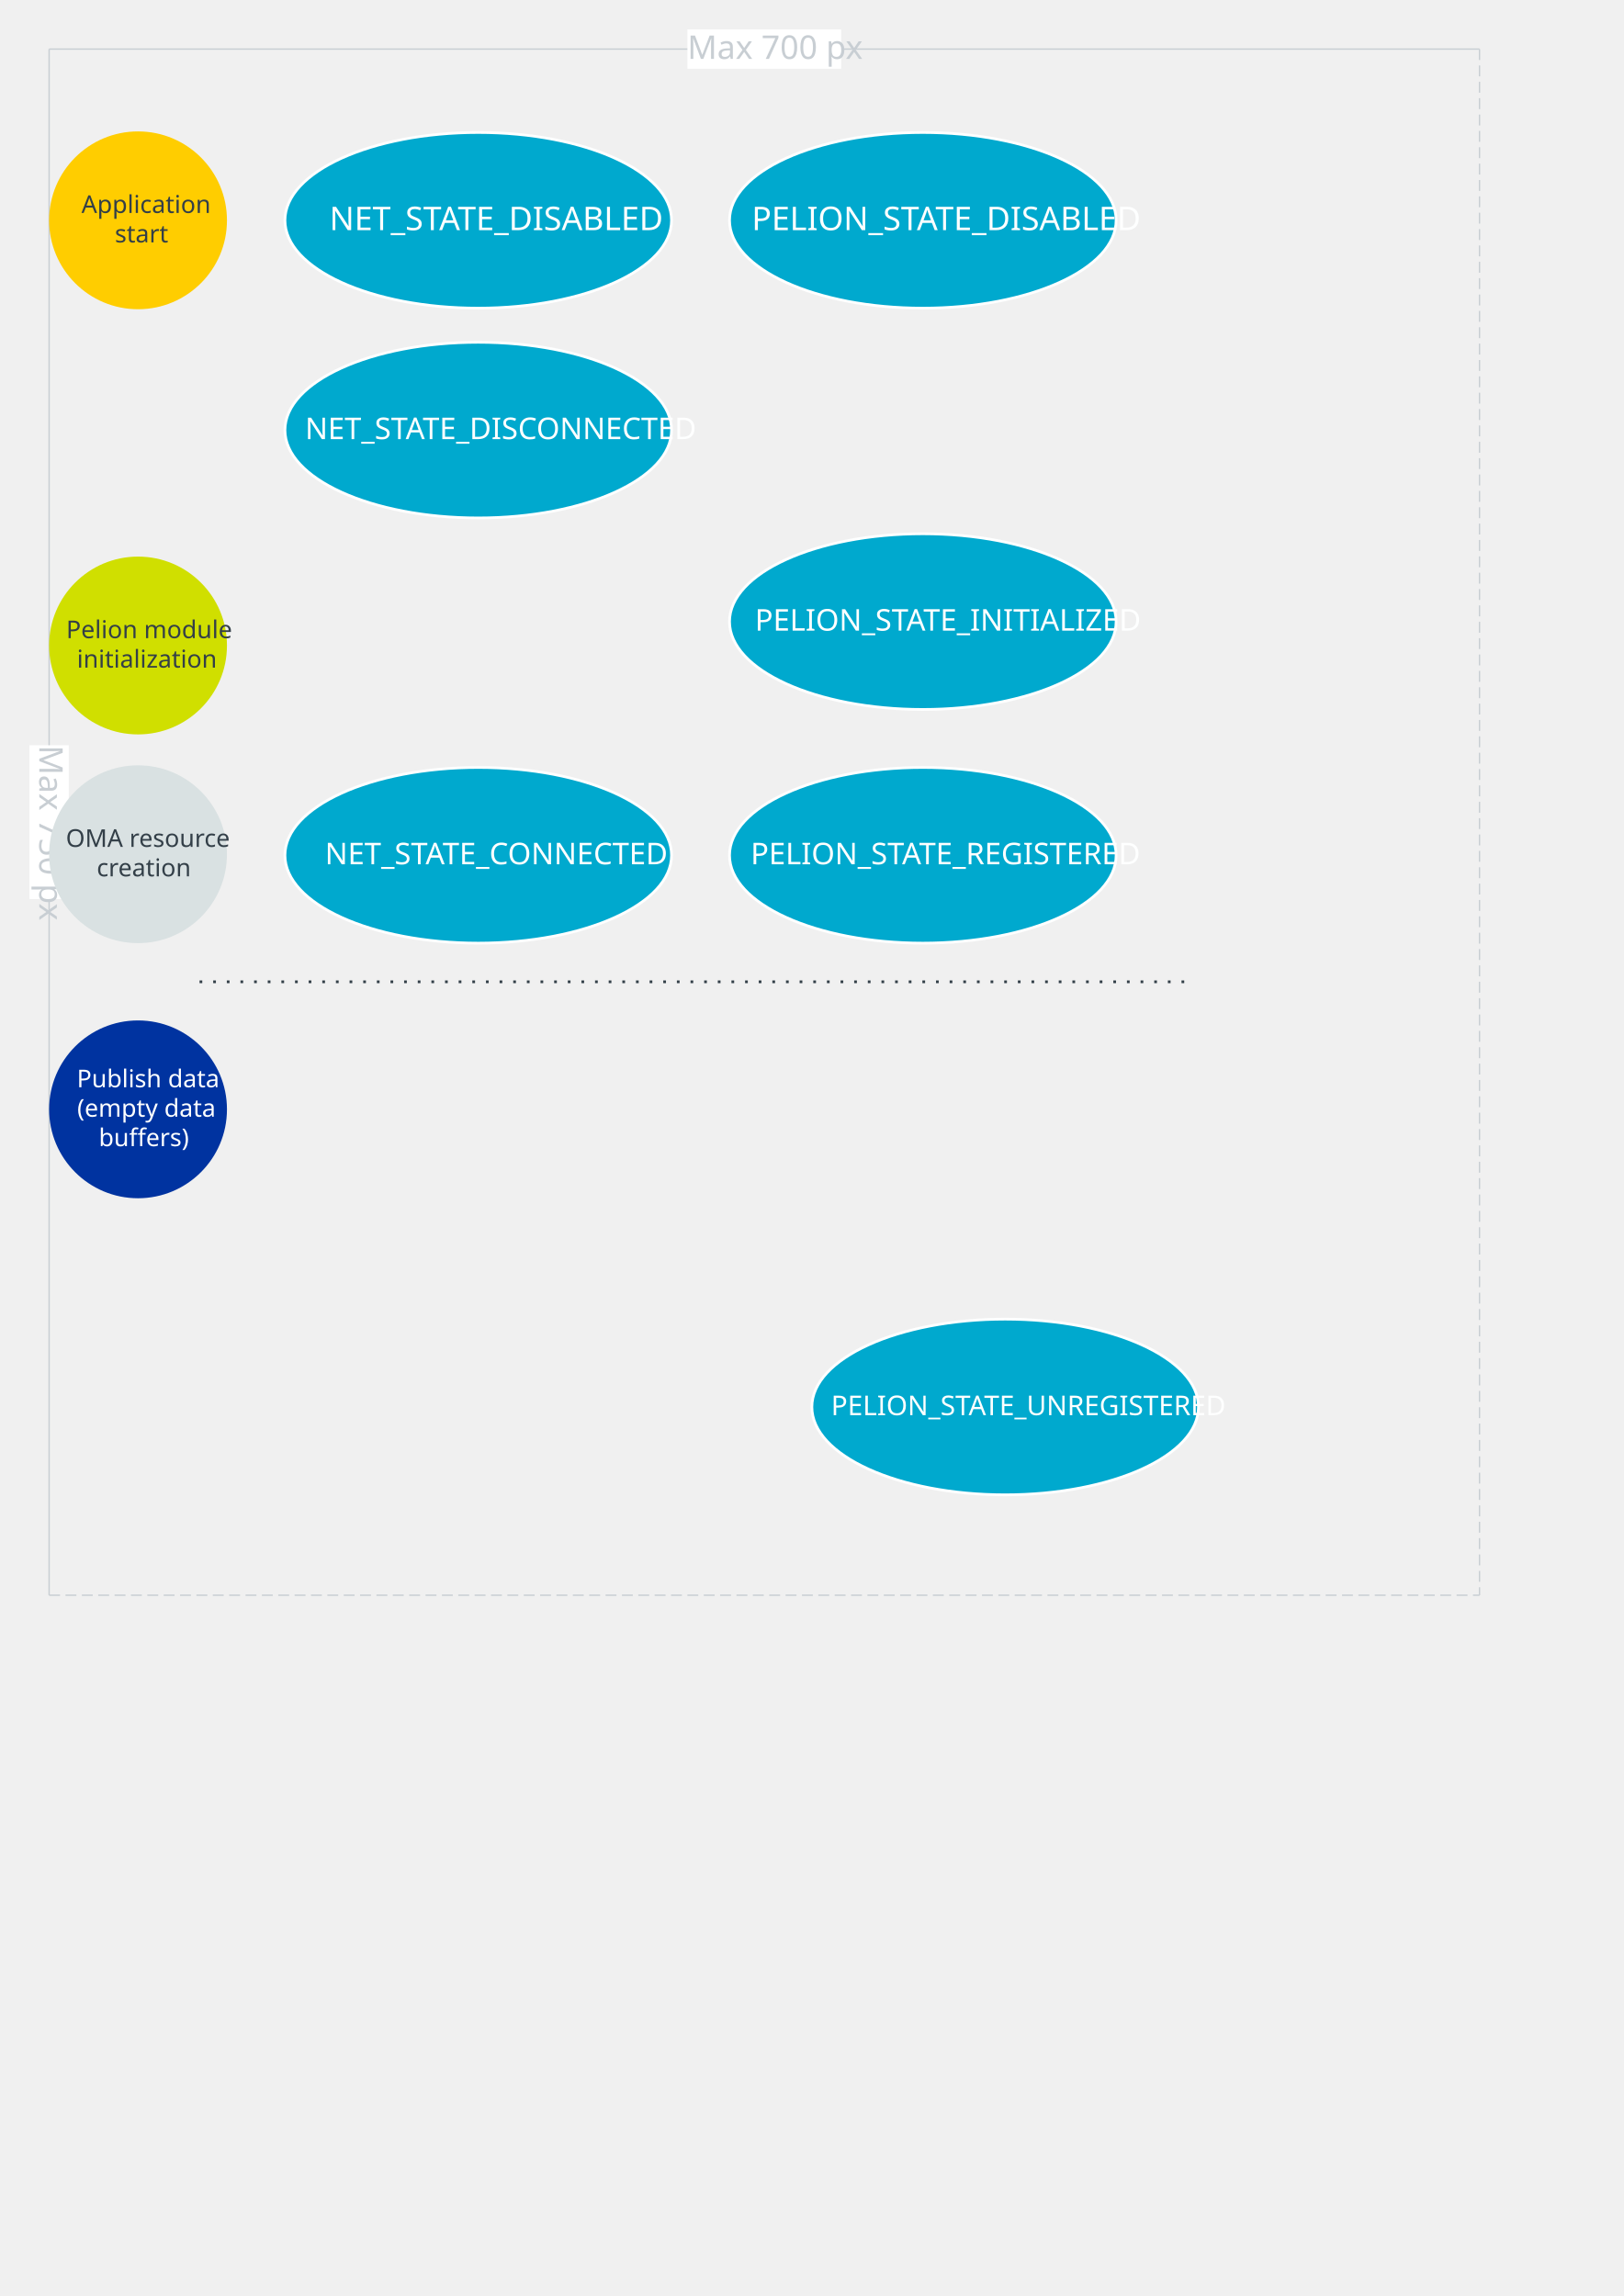
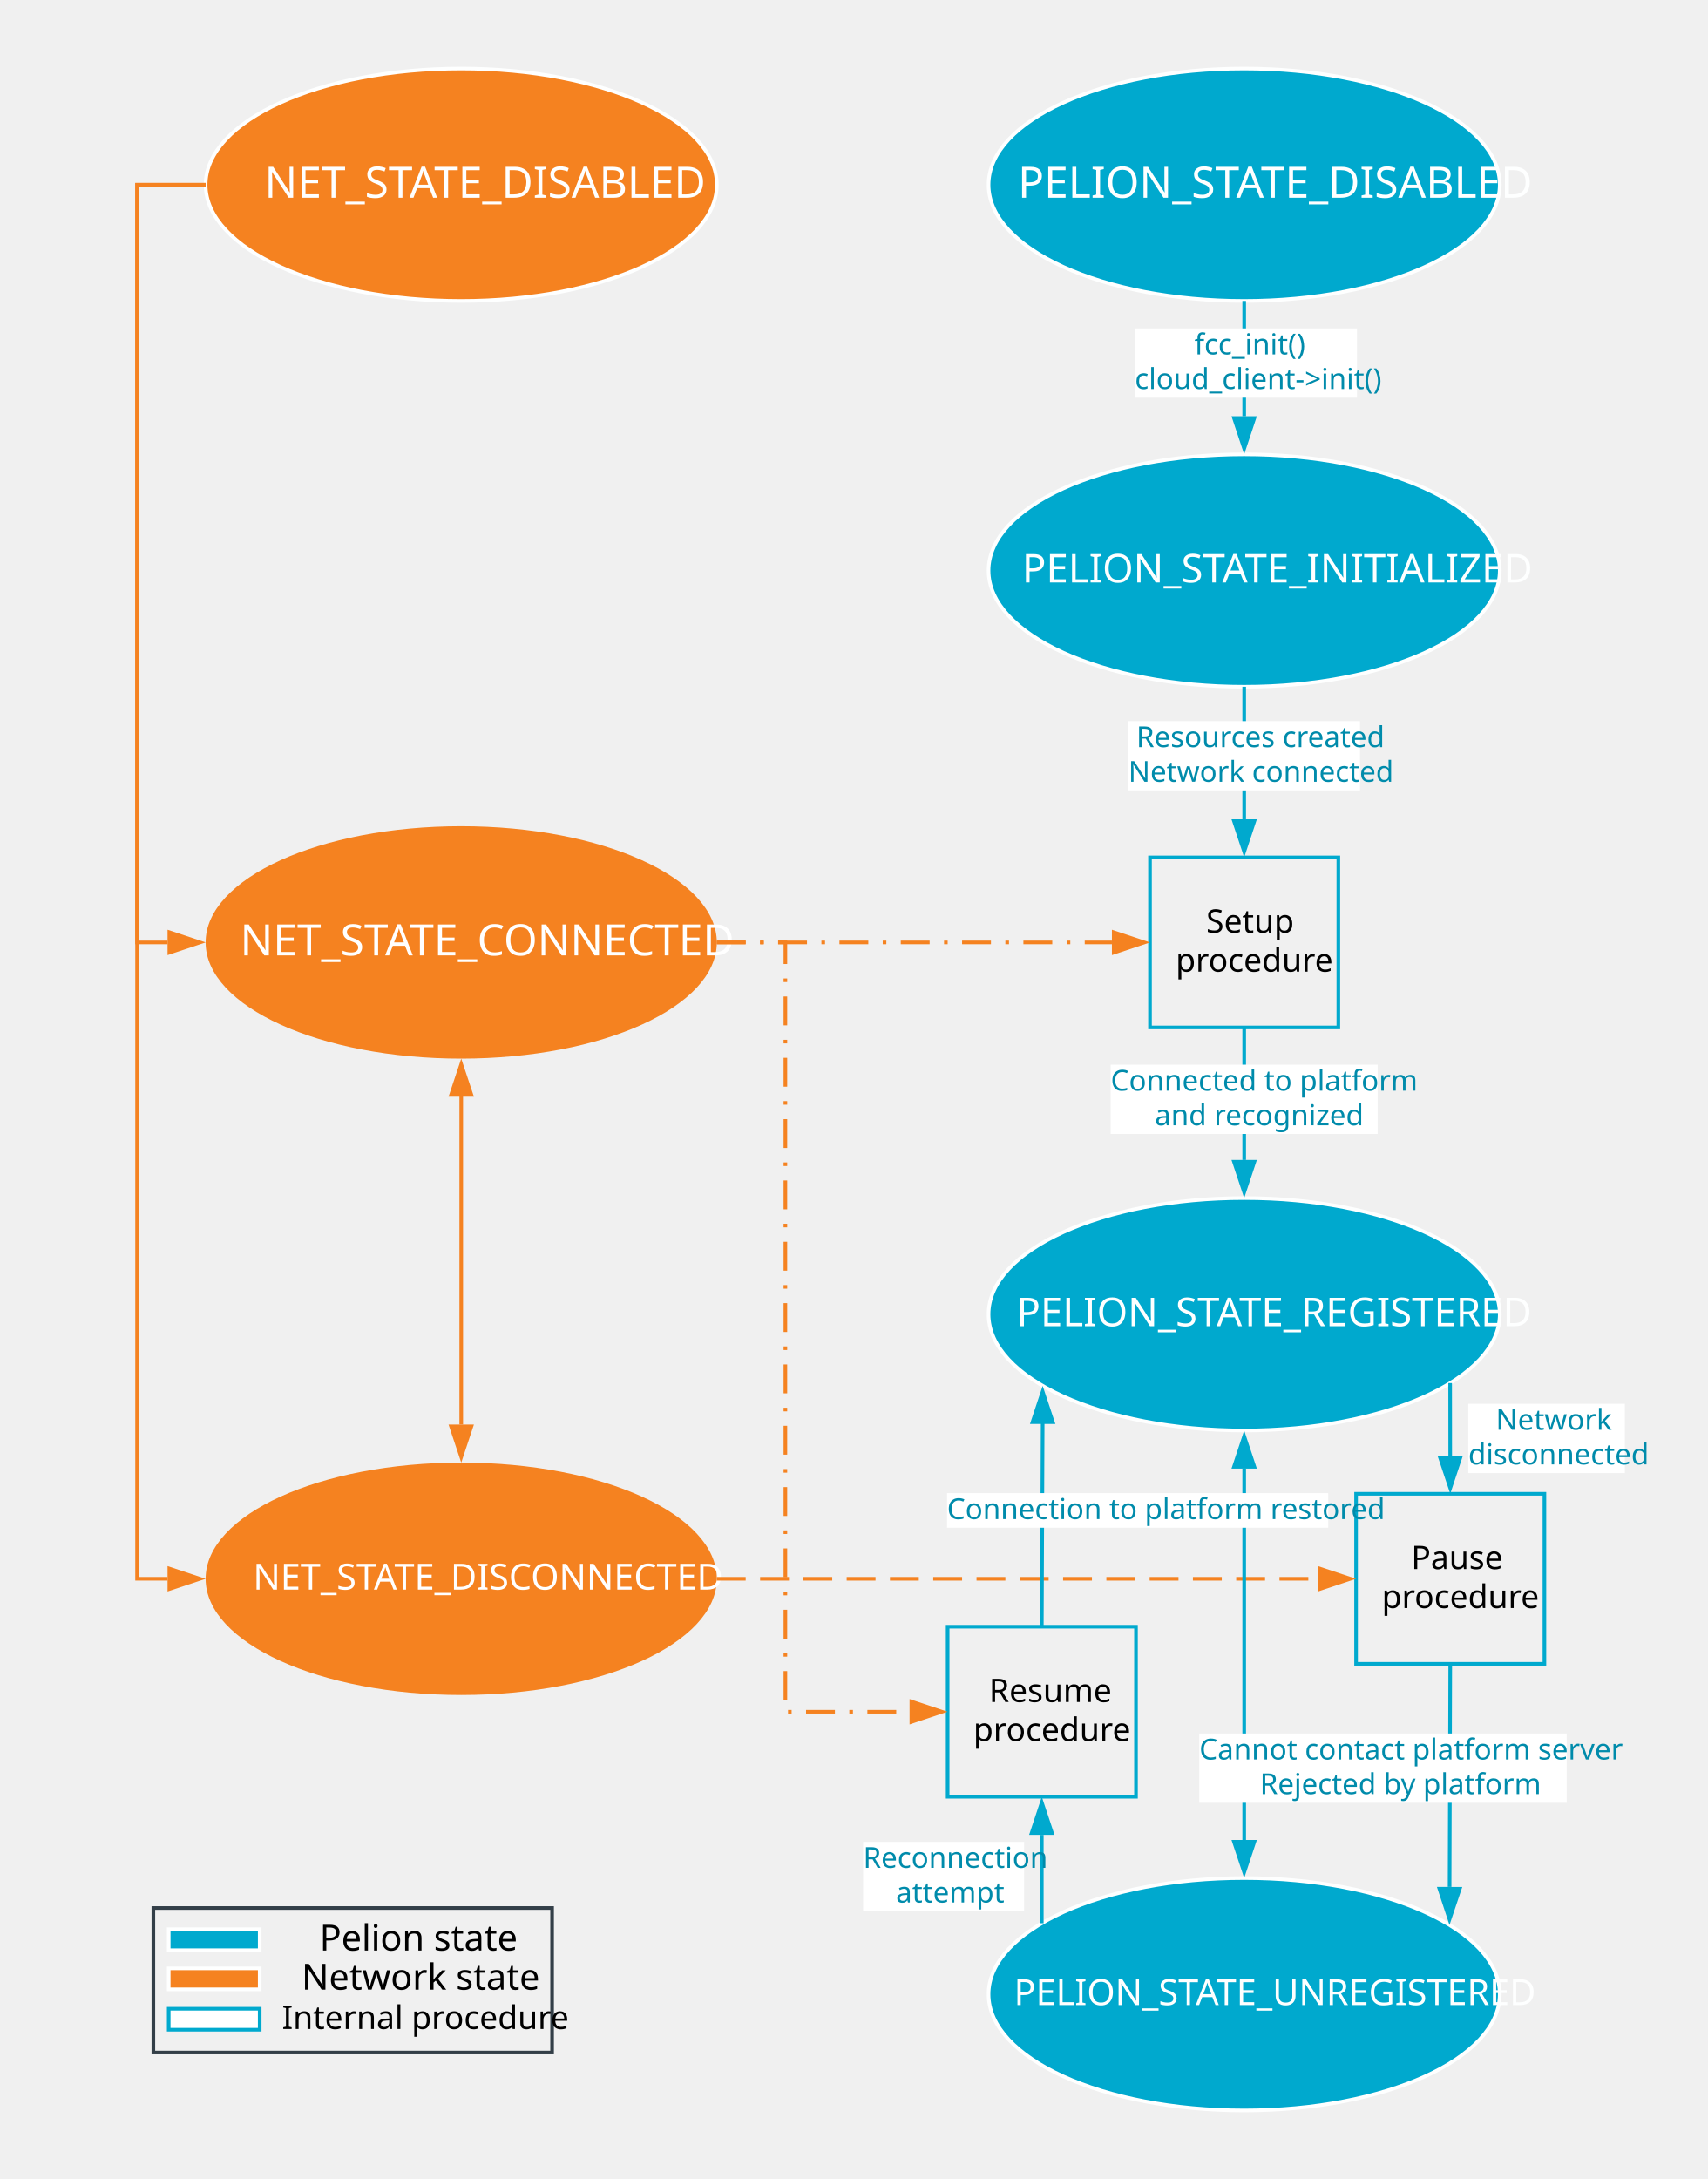
- <svg xmlns="http://www.w3.org/2000/svg" width="8.268in" height="11.693in" viewBox="0 0 595.276 841.89" xml:space="preserve" color-interpolation-filters="sRGB" class="st17">
+ <svg xmlns="http://www.w3.org/2000/svg" xmlns:xlink="http://www.w3.org/1999/xlink" width="6.575in" height="8.389in" viewBox="0 0 473.401 604.014" xml:space="preserve" color-interpolation-filters="sRGB" class="st27">
  <style type="text/css">
	
- 		.st1 {stroke:#333f48;stroke-dasharray:1,4;stroke-linecap:butt;stroke-width:1}
- 		.st2 {stroke:#c8ced3;stroke-linecap:butt;stroke-width:0.5}
- 		.st3 {fill:#ffffff;stroke:none;stroke-linecap:butt;stroke-width:7.2}
- 		.st4 {fill:#c8ced3;font-family:Calibri;font-size:1em}
- 		.st5 {stroke:#c8ced3;stroke-dasharray:4,2;stroke-linecap:butt;stroke-width:0.5}
- 		.st6 {fill:#d0df00;stroke:none;stroke-width:1}
- 		.st7 {fill:#333f48;font-family:Calibri;font-size:0.75em}
- 		.st8 {font-size:1em}
- 		.st9 {fill:#d9e1e2;stroke:none;stroke-width:1}
- 		.st10 {fill:#ffcd00;stroke:none;stroke-width:1}
- 		.st11 {fill:#0033a0;stroke:none;stroke-width:1}
- 		.st12 {fill:#feffff;font-family:Calibri;font-size:0.75em}
- 		.st13 {fill:#00a9ce;stroke:#feffff;stroke-width:1}
- 		.st14 {fill:#feffff;font-family:Calibri;font-size:1em}
- 		.st15 {fill:#feffff;font-family:Calibri;font-size:0.917em}
- 		.st16 {fill:#feffff;font-family:Calibri;font-size:0.833em}
- 		.st17 {fill:none;fill-rule:evenodd;font-size:12px;overflow:visible;stroke-linecap:square;stroke-miterlimit:3}
+ 		.st1 {fill:#f58220;stroke:#feffff;stroke-width:1}
+ 		.st2 {fill:#feffff;font-family:Calibri;font-size:1em}
+ 		.st3 {fill:#00a9ce;stroke:#feffff;stroke-width:1}
+ 		.st4 {fill:#feffff;font-family:Calibri;font-size:0.917em}
+ 		.st5 {fill:#feffff;font-family:Calibri;font-size:0.833em}
+ 		.st6 {fill:#f58220;stroke:none;stroke-width:1}
+ 		.st7 {fill:#ffffff;font-family:Calibri;font-size:0.833em}
+ 		.st8 {fill:#ffffff;font-family:Calibri;font-size:1em}
+ 		.st9 {marker-end:url(#mrkr13-30);marker-start:url(#mrkr13-28);stroke:#f58220;stroke-linecap:butt;stroke-width:1}
+ 		.st10 {fill:#f58220;fill-opacity:1;stroke:#f58220;stroke-opacity:1;stroke-width:0.284}
+ 		.st11 {marker-end:url(#mrkr13-36);stroke:#00a9ce;stroke-linecap:butt;stroke-width:1}
+ 		.st12 {fill:#00a9ce;fill-opacity:1;stroke:#00a9ce;stroke-opacity:1;stroke-width:0.284}
+ 		.st13 {fill:#ffffff;stroke:none;stroke-linecap:butt}
+ 		.st14 {fill:#008bab;font-family:Calibri;font-size:0.667em}
+ 		.st15 {font-size:1em}
+ 		.st16 {fill:none;stroke:#00a9ce;stroke-width:1}
+ 		.st17 {fill:#000000;font-family:Calibri;font-size:0.75em}
+ 		.st18 {marker-end:url(#mrkr13-30);stroke:#f58220;stroke-dasharray:8,4,1,4;stroke-linecap:butt;stroke-width:1}
+ 		.st19 {marker-end:url(#mrkr13-30);stroke:#f58220;stroke-dasharray:8,4;stroke-linecap:butt;stroke-width:1}
+ 		.st20 {marker-start:url(#mrkr13-96);stroke:#00a9ce;stroke-linecap:butt;stroke-width:1}
+ 		.st21 {fill:#ffffff;stroke:none;stroke-linecap:butt;stroke-width:7.2}
+ 		.st22 {marker-end:url(#mrkr13-36);marker-start:url(#mrkr13-96);stroke:#00a9ce;stroke-linecap:butt;stroke-width:1}
+ 		.st23 {fill:#000000;font-family:Calibri;font-size:0.833em}
+ 		.st24 {fill:none;stroke:#333f48;stroke-width:1}
+ 		.st25 {fill:#ffffff;stroke:#00a9ce;stroke-width:1}
+ 		.st26 {marker-end:url(#mrkr13-30);stroke:#f58220;stroke-linecap:butt;stroke-width:1}
+ 		.st27 {fill:none;fill-rule:evenodd;font-size:12px;overflow:visible;stroke-linecap:square;stroke-miterlimit:3}
	
	</style>
+   <defs id="Markers">
+     <g id="lend13">
+       <path d="M 3 1 L 0 0 L 3 -1 L 3 1 " style="stroke:none" />
+     </g>
+     <marker id="mrkr13-28" class="st10" refX="10.2" orient="auto" markerUnits="strokeWidth" overflow="visible">
+       <use xlink:href="#lend13" transform="scale(3.52) " />
+     </marker>
+     <marker id="mrkr13-30" class="st10" refX="-10.56" orient="auto" markerUnits="strokeWidth" overflow="visible">
+       <use xlink:href="#lend13" transform="scale(-3.52,-3.52) " />
+     </marker>
+     <marker id="mrkr13-36" class="st12" refX="-10.56" orient="auto" markerUnits="strokeWidth" overflow="visible">
+       <use xlink:href="#lend13" transform="scale(-3.52,-3.52) " />
+     </marker>
+     <marker id="mrkr13-96" class="st12" refX="10.2" orient="auto" markerUnits="strokeWidth" overflow="visible">
+       <use xlink:href="#lend13" transform="scale(3.52) " />
+     </marker>
+   </defs>
  <g>
-     <g id="shape53-1" transform="translate(434.148,-475.268)">
-       <path d="M0 835.27 L-361.7 835.27 L-361.7 834.34" class="st1" />
+     <g id="shape55-1" transform="translate(57.008,-520.59)">
+       <ellipse cx="70.866" cy="571.802" rx="70.866" ry="32.212" class="st1" />
+       <text x="16.32" y="575.4" class="st2">NET_STATE_DISABLED</text>
    </g>
-     <g id="shape2-4" transform="translate(859.89,18) rotate(90)">
-       <path d="M0 841.89 L566.93 841.89" class="st2" />
-       <rect x="255.275" y="834.69" width="56.379" height="14.4" class="st3" />
-       <text x="255.28" y="845.49" class="st4">Max 750 px</text>
+     <g id="shape56-4" transform="translate(274.082,-520.59)">
+       <ellipse cx="70.866" cy="571.802" rx="70.866" ry="32.212" class="st3" />
+       <text x="8.14" y="575.4" class="st2">PELION_STATE_DISABLED</text>
    </g>
-     <g id="shape3-9" transform="translate(18,-823.89)">
-       <path d="M0 841.89 L524.41 841.89" class="st2" />
-       <rect x="234.015" y="834.69" width="56.379" height="14.4" class="st3" />
-       <text x="234.02" y="845.49" class="st4">Max 700 px</text>
+     <g id="shape57-7" transform="translate(274.082,-413.646)">
+       <ellipse cx="70.866" cy="571.802" rx="70.866" ry="32.212" class="st3" />
+       <text x="9.3" y="575.1" class="st4">PELION_STATE_INITIALIZED</text>
    </g>
-     <g id="shape4-14" transform="translate(1384.3,18) rotate(90)">
-       <path d="M0 841.89 L566.93 841.89" class="st5" />
+     <g id="shape58-10" transform="translate(274.082,-207.49)">
+       <ellipse cx="70.866" cy="571.802" rx="70.866" ry="32.212" class="st3" />
+       <text x="7.74" y="575.1" class="st4">PELION_STATE_REGISTERED</text>
    </g>
-     <g id="shape5-17" transform="translate(18,-256.961)">
-       <path d="M0 841.89 L524.41 841.89" class="st5" />
+     <g id="shape59-13" transform="translate(274.082,-19)">
+       <ellipse cx="70.866" cy="571.802" rx="70.866" ry="32.212" class="st3" />
+       <text x="7.04" y="574.8" class="st5">PELION_STATE_UNREGISTERED</text>
    </g>
-     <g id="shape34-20" transform="translate(18,-572.598)">
-       <path d="M0 809.29 A32.598 32.598 0 0 1 65.2 809.29 A32.598 32.598 0 1 1 -0 809.29 Z" class="st6" />
-       <text x="6.25" y="806.59" class="st7">Pelion module <tspan x="10.2" dy="1.2em" class="st8">initialization</tspan>
+     <g id="shape60-16" transform="translate(57.008,-134.163)">
+       <ellipse cx="70.866" cy="571.802" rx="70.866" ry="32.212" class="st6" />
+       <text x="13.15" y="574.8" class="st7">NET_STATE_DISCONNECTED</text>
+     </g>
+     <g id="shape61-19" transform="translate(57.008,-310.568)">
+       <ellipse cx="70.866" cy="571.802" rx="70.866" ry="32.212" class="st6" />
+       <text x="9.57" y="575.4" class="st8">NET_STATE_CONNECTED</text>
+     </g>
+     <g id="shape72-22" transform="translate(120.788,-310.568)">
+       <path d="M7.09 614.21 L7.09 614.57 L7.09 705.44" class="st9" />
+     </g>
+     <g id="shape73-31" transform="translate(337.862,-520.59)">
+       <path d="M7.09 604.01 L7.09 635.97" class="st11" />
+       <rect x="-23.216" y="611.623" width="61.585" height="19.2" class="st13" />
+       <text x="-6.72" y="618.82" class="st14">fcc_init()<tspan x="-23.22" dy="1.2em" class="st15">cloud_client</tspan>-&gt;init()</text>
+     </g>
+     <g id="shape92-40" transform="translate(318.84,-319.215)">
+       <rect x="0" y="556.883" width="52.217" height="47.131" class="st16" />
+       <text x="15.57" y="577.75" class="st17">Setup <tspan x="7.12" dy="1.2em" class="st15">procedure</tspan>
      </text>
    </g>
-     <g id="shape38-24" transform="translate(18,-496.063)">
-       <path d="M0 809.29 A32.598 32.598 0 0 1 65.2 809.29 A32.598 32.598 0 1 1 -0 809.29 Z" class="st9" />
-       <text x="6.13" y="806.59" class="st7">OMA resource <tspan x="17.45" dy="1.2em" class="st8">creation</tspan>
+     <g id="shape90-44" transform="translate(375.977,-142.809)">
+       <rect x="0" y="556.883" width="52.217" height="47.131" class="st16" />
+       <text x="15.27" y="577.75" class="st17">Pause <tspan x="7.12" dy="1.2em" class="st15">procedure</tspan>
      </text>
    </g>
-     <g id="shape44-28" transform="translate(18,-728.504)">
-       <path d="M0 809.29 A32.598 32.598 0 0 1 65.2 809.29 A32.598 32.598 0 1 1 -0 809.29 Z" class="st10" />
-       <text x="11.86" y="806.59" class="st7">Application <tspan x="24.1" dy="1.2em" class="st8">start</tspan>
+     <g id="shape91-48" transform="translate(262.737,-105.959)">
+       <rect x="0" y="556.883" width="52.217" height="47.131" class="st16" />
+       <text x="11.47" y="577.75" class="st17">Resume <tspan x="7.12" dy="1.2em" class="st15">procedure</tspan>
      </text>
    </g>
-     <g id="shape49-32" transform="translate(18,-402.52)">
-       <path d="M0 809.29 A32.598 32.598 0 0 1 65.2 809.29 A32.598 32.598 0 1 1 -0 809.29 Z" class="st11" />
-       <text x="10.16" y="801.19" class="st12">Publish data <tspan x="10.29" dy="1.2em" class="st8">(empty data </tspan>
-         <tspan x="18.19" dy="1.2em" class="st8">buffers)</tspan>
+     <g id="shape78-52" transform="translate(337.862,-413.646)">
+       <path d="M7.09 604.01 L7.09 640.75" class="st11" />
+       <rect x="-25.028" y="613.539" width="64.23" height="19.2" class="st13" />
+       <text x="-22.82" y="620.74" class="st14">Resources created <tspan x="-25.03" dy="1.2em" class="st15">Network connected</tspan>
      </text>
    </g>
-     <g id="shape55-37" transform="translate(104.457,-728.89)">
-       <ellipse cx="70.866" cy="809.678" rx="70.866" ry="32.212" class="st13" />
-       <text x="16.32" y="813.28" class="st14">NET_STATE_DISABLED</text>
+     <g id="shape79-60" transform="translate(337.862,-319.215)">
+       <path d="M7.09 604.01 L7.09 640.75" class="st11" />
+       <rect x="-29.925" y="614.343" width="74.023" height="19.2" class="st13" />
+       <text x="-29.92" y="621.54" class="st14">Connected to platform <tspan x="-17.7" dy="1.2em" class="st15">and recognized</tspan>
+       </text>
    </g>
-     <g id="shape56-40" transform="translate(267.449,-728.89)">
-       <ellipse cx="70.866" cy="809.678" rx="70.866" ry="32.212" class="st13" />
-       <text x="8.14" y="813.28" class="st14">PELION_STATE_DISABLED</text>
+     <g id="shape81-68" transform="translate(198.74,-335.694)">
+       <path d="M0 596.93 L109.54 596.93" class="st18" />
    </g>
-     <g id="shape57-43" transform="translate(267.449,-581.747)">
-       <ellipse cx="70.866" cy="809.678" rx="70.866" ry="32.212" class="st13" />
-       <text x="9.3" y="812.98" class="st15">PELION_STATE_INITIALIZED</text>
+     <g id="shape82-73" transform="translate(198.74,-159.288)">
+       <path d="M0 596.93 L166.68 596.93" class="st19" />
    </g>
-     <g id="shape58-46" transform="translate(267.449,-496.063)">
-       <ellipse cx="70.866" cy="809.678" rx="70.866" ry="32.212" class="st13" />
-       <text x="7.74" y="812.98" class="st15">PELION_STATE_REGISTERED</text>
+     <g id="shape83-78" transform="translate(198.74,-342.78)">
+       <path d="M0 604.01 L19.01 604.01 L19.01 817.27 L53.44 817.27" class="st18" />
    </g>
-     <g id="shape59-49" transform="translate(297.638,-293.772)">
-       <ellipse cx="70.866" cy="809.678" rx="70.866" ry="32.212" class="st13" />
-       <text x="7.04" y="812.68" class="st16">PELION_STATE_UNREGISTERED</text>
+     <g id="shape86-83" transform="translate(394.985,-220.63)">
+       <path d="M7.07 604.01 L7.09 624.14" class="st11" />
+       <rect x="12.109" y="609.759" width="43.401" height="19.2" class="st13" />
+       <text x="19.72" y="616.96" class="st14">Network <tspan x="12.11" dy="1.2em" class="st15">disconnected</tspan>
+       </text>
    </g>
-     <g id="shape60-52" transform="translate(104.457,-651.969)">
-       <ellipse cx="70.866" cy="809.678" rx="70.866" ry="32.212" class="st13" />
-       <text x="7.38" y="812.98" class="st15">NET_STATE_DISCONNECTED</text>
+     <g id="shape88-91" transform="translate(296.073,-219.858)">
+       <path d="M-6.99 614.21 L-6.99 614.57 L-7.23 670.78" class="st20" />
    </g>
-     <g id="shape61-55" transform="translate(104.457,-496.063)">
-       <ellipse cx="70.866" cy="809.678" rx="70.866" ry="32.212" class="st13" />
-       <text x="14.67" y="812.98" class="st15">NET_STATE_CONNECTED</text>
+     <g id="shape89-97" transform="translate(295.933,-70.8918)">
+       <path d="M-7.09 604.01 L-7.09 579.51" class="st11" />
+       <rect x="-56.625" y="581.453" width="44.632" height="19.2" class="st21" />
+       <text x="-56.62" y="588.65" class="st14">Reconnection <tspan x="-47.53" dy="1.2em" class="st15">attempt</tspan>
+       </text>
+     </g>
+     <g id="shape85-105" transform="translate(337.862,-83.4238)">
+       <path d="M7.09 593.81 L7.09 593.45 L7.09 490.51" class="st22" />
+       <rect x="-75.291" y="497.309" width="105.675" height="9.6" class="st21" />
+       <text x="-75.29" y="504.51" class="st14">Connection to platform restored</text>
+     </g>
+     <g id="shape87-114" transform="translate(409.064,-142.809)">
+       <path d="M-6.98 604.01 L-7.16 665.86" class="st11" />
+       <rect x="-76.563" y="623.332" width="101.878" height="19.2" class="st21" />
+       <text x="-76.56" y="630.53" class="st14">Cannot contact platform server <tspan x="-59.77" dy="1.2em" class="st15">Rejected by platform</tspan>
+       </text>
+     </g>
+     <g id="shape102-122" transform="translate(46.7717,-63.4252)">
+       <rect x="0" y="598.203" width="25.228" height="5.811" class="st3" />
+       <text x="41.82" y="604.11" class="st23">Pelion state</text>
+     </g>
+     <g id="shape103-125" transform="translate(46.7717,-52.5826)">
+       <rect x="0" y="598.203" width="25.228" height="5.811" class="st1" />
+       <text x="36.83" y="604.11" class="st23">Network state</text>
+     </g>
+     <g id="shape104-128" transform="translate(42.5197,-35.0601)">
+       <rect x="0" y="563.956" width="110.551" height="40.058" class="st24" />
+     </g>
+     <g id="shape105-130" transform="translate(46.7717,-41.3858)">
+       <rect x="0" y="598.203" width="25.228" height="5.811" class="st25" />
+       <text x="31.4" y="603.81" class="st17">Internal procedure</text>
+     </g>
+     <g id="shape108-133" transform="translate(49.9214,-552.802)">
+       <path d="M7.09 604.01 L-11.92 604.01 L-11.92 814.04 L-3.47 814.04" class="st26" />
+     </g>
+     <g id="shape109-138" transform="translate(49.9214,-552.802)">
+       <path d="M7.09 604.01 L-11.92 604.01 L-11.92 990.44 L-3.47 990.44" class="st26" />
    </g>
  </g>
</svg>
